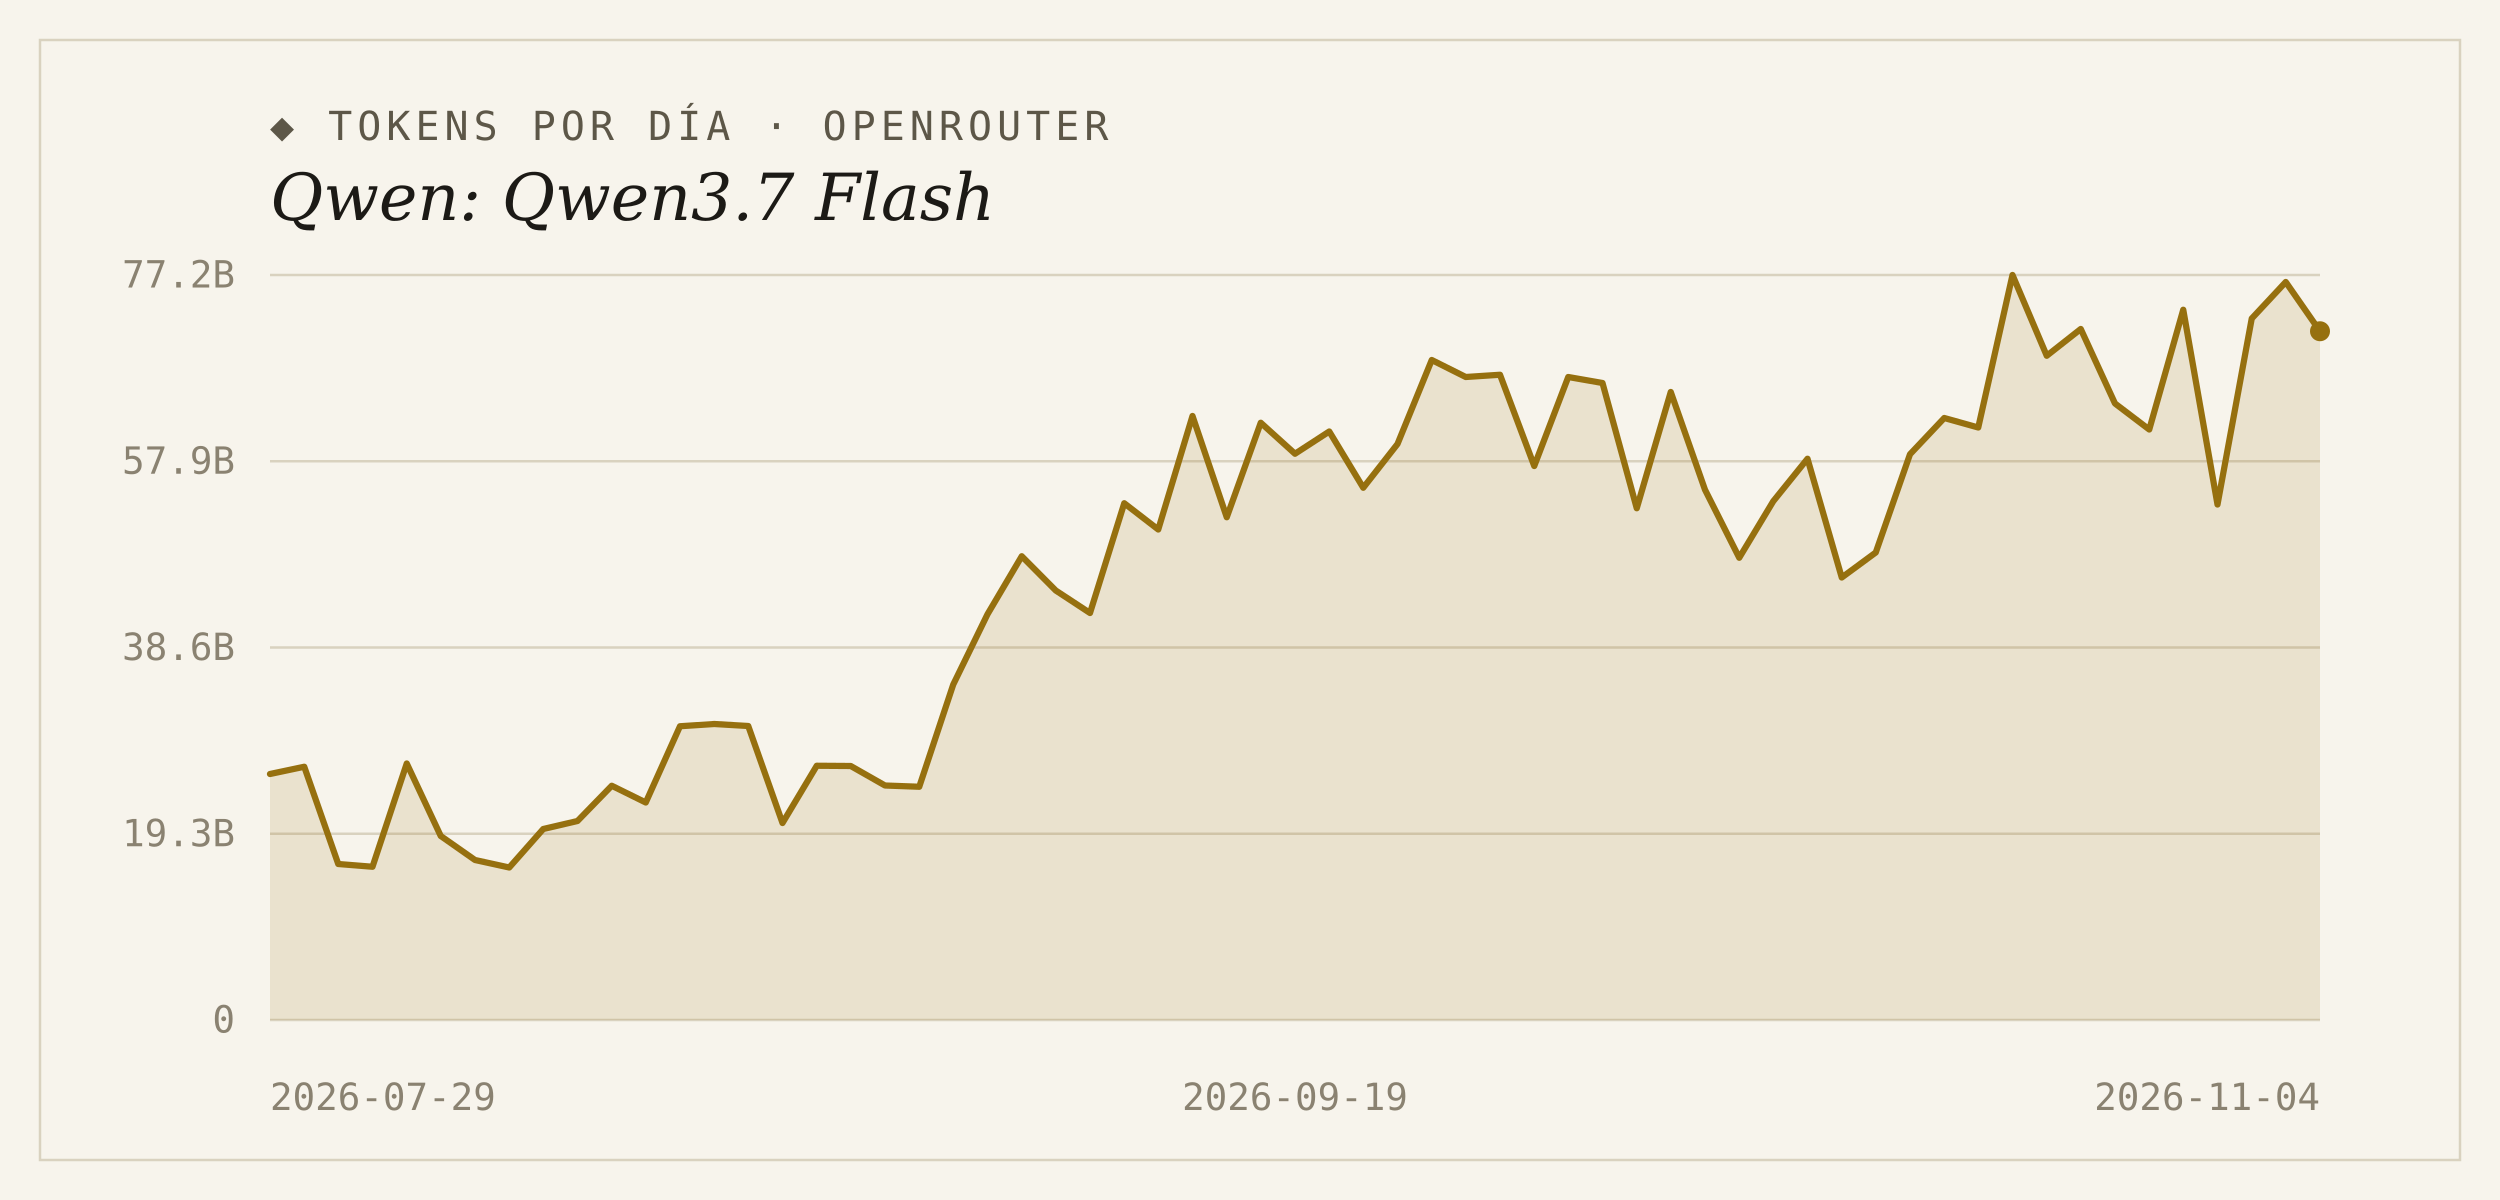
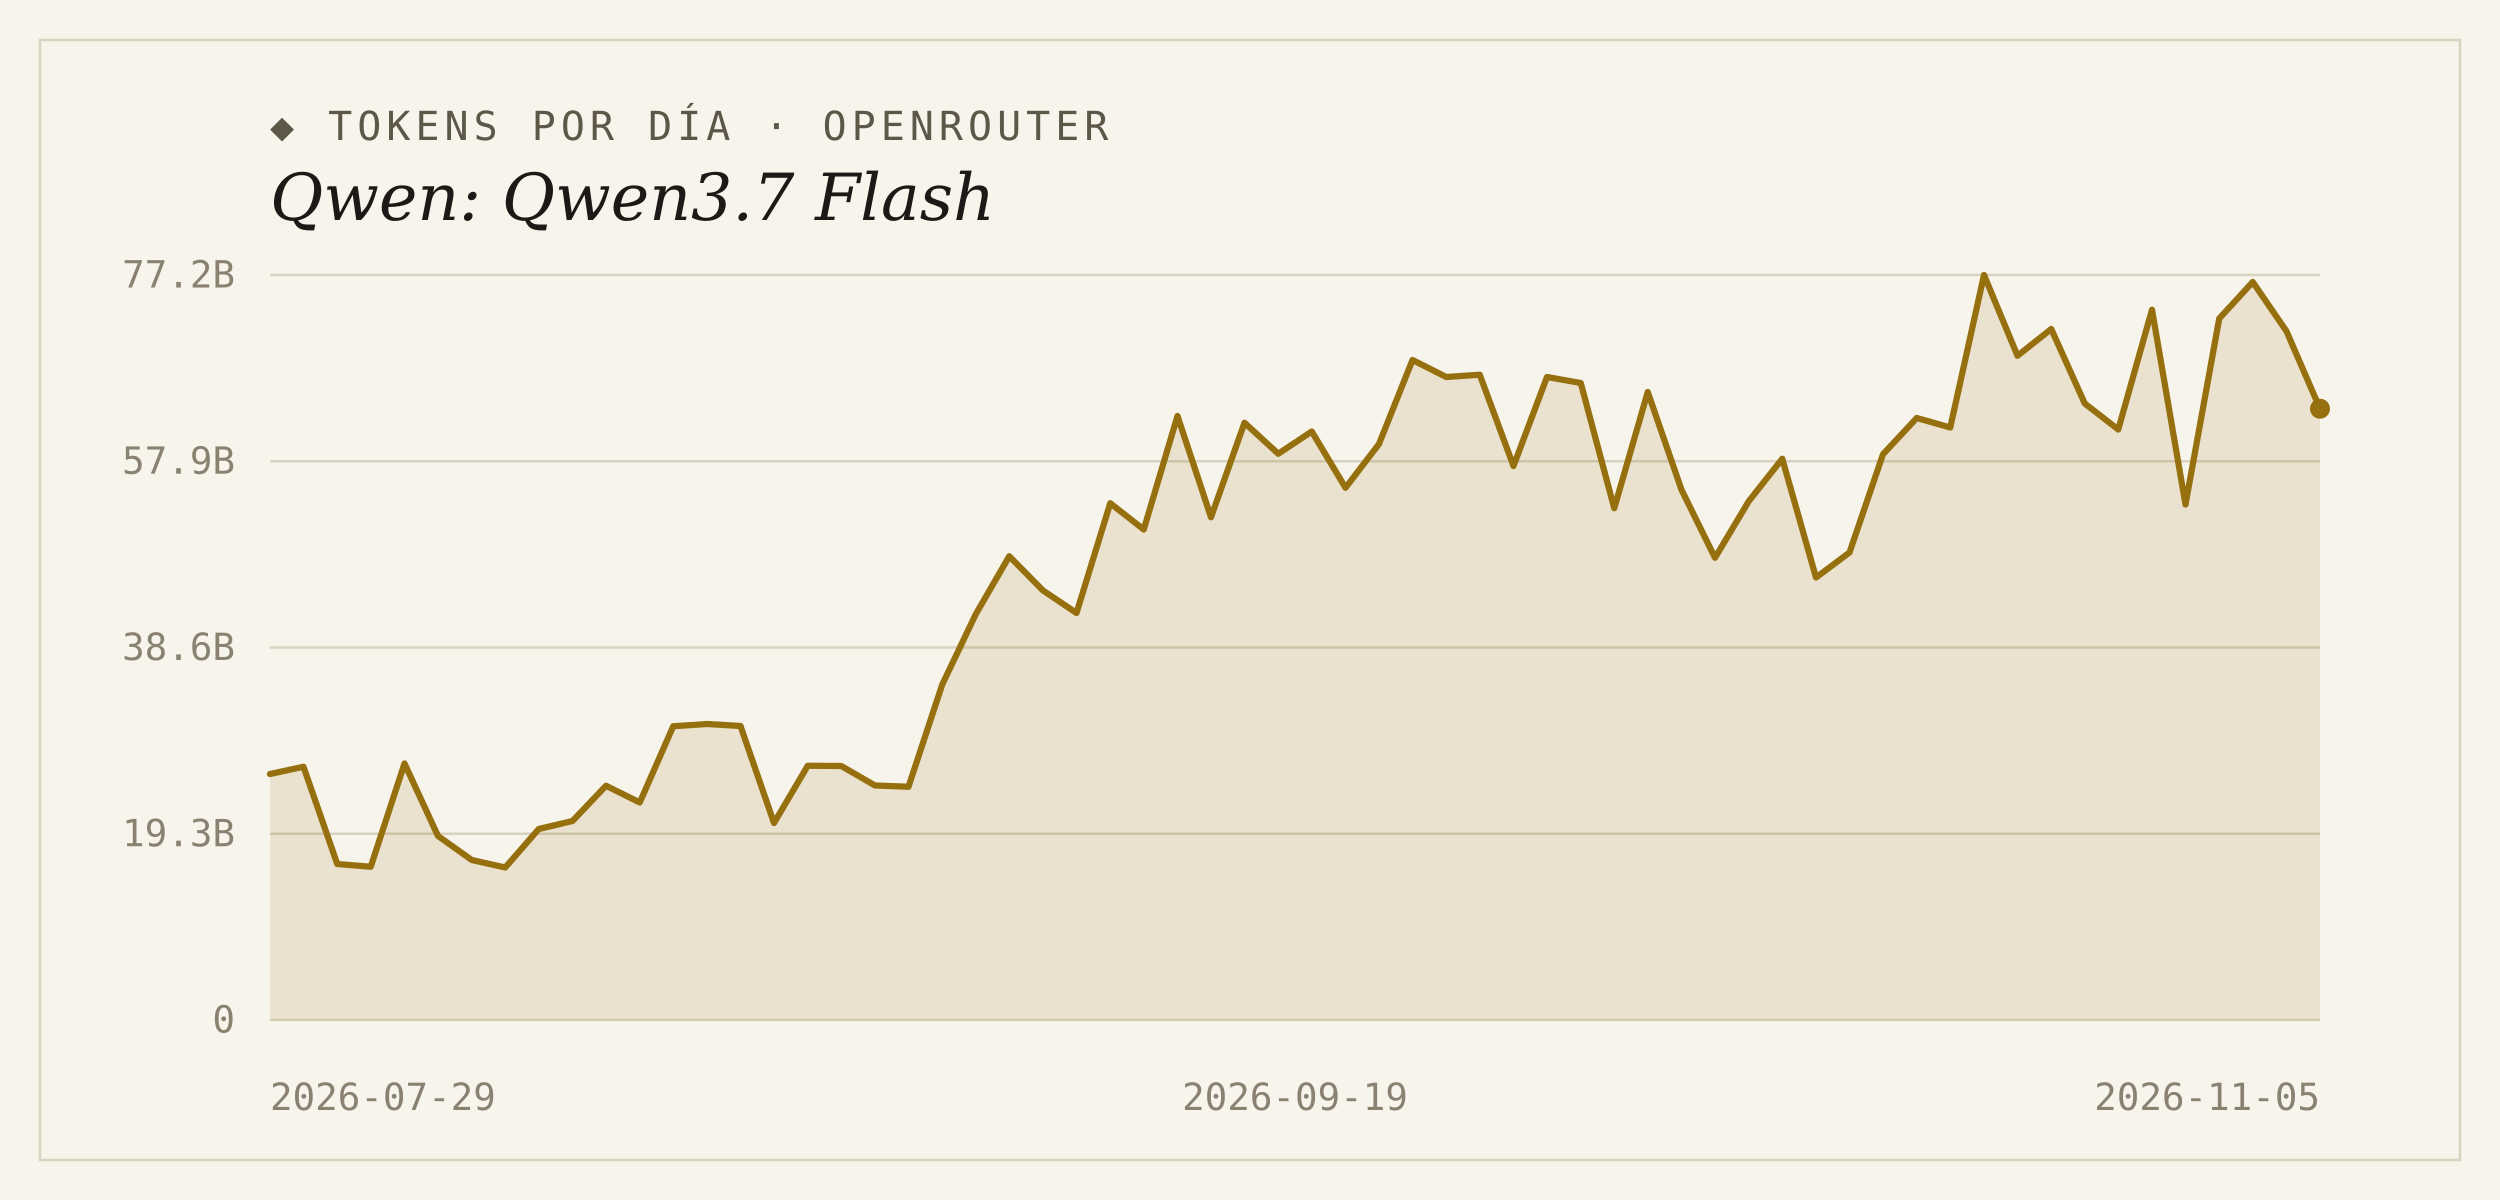
<svg xmlns="http://www.w3.org/2000/svg" width="1000" height="480" viewBox="0 0 1000 480">
  <rect width="1000" height="480" fill="#f7f4ec" />
  <rect x="16" y="16" width="968" height="448" fill="none" stroke="#d9d2bf" stroke-width="1" />
  <text x="108" y="56" font-family="'DejaVu Sans Mono', Consolas, monospace" font-size="16" letter-spacing="2" fill="#5d5748">◆ TOKENS POR DÍA · OPENROUTER</text>
  <text x="108" y="88" font-family="Georgia, 'DejaVu Serif', serif" font-size="26" font-style="italic" fill="#1c1a16">Qwen: Qwen3.7 Flash</text>
  <line x1="108" y1="408.0" x2="928" y2="408.0" stroke="#d9d2bf" stroke-width="1" />
  <text x="94" y="413" text-anchor="end" font-family="'DejaVu Sans Mono', Consolas, monospace" font-size="15" fill="#8a8271">0</text>
  <line x1="108" y1="333.5" x2="928" y2="333.5" stroke="#d9d2bf" stroke-width="1" />
  <text x="94" y="338.5" text-anchor="end" font-family="'DejaVu Sans Mono', Consolas, monospace" font-size="15" fill="#8a8271">19.3B</text>
  <line x1="108" y1="259.0" x2="928" y2="259.0" stroke="#d9d2bf" stroke-width="1" />
  <text x="94" y="264" text-anchor="end" font-family="'DejaVu Sans Mono', Consolas, monospace" font-size="15" fill="#8a8271">38.6B</text>
  <line x1="108" y1="184.5" x2="928" y2="184.5" stroke="#d9d2bf" stroke-width="1" />
  <text x="94" y="189.5" text-anchor="end" font-family="'DejaVu Sans Mono', Consolas, monospace" font-size="15" fill="#8a8271">57.9B</text>
  <line x1="108" y1="110.0" x2="928" y2="110.0" stroke="#d9d2bf" stroke-width="1" />
  <text x="94" y="115" text-anchor="end" font-family="'DejaVu Sans Mono', Consolas, monospace" font-size="15" fill="#8a8271">77.2B</text>
-   <path d="M 108,408.0 L 108.0,309.6 L 121.7,306.7 L 135.3,345.6 L 149.0,346.7 L 162.7,305.4 L 176.3,334.4 L 190.0,344.0 L 203.7,347.0 L 217.3,331.6 L 231.0,328.4 L 244.7,314.3 L 258.3,321.0 L 272.0,290.5 L 285.7,289.6 L 299.3,290.4 L 313.0,329.2 L 326.7,306.3 L 340.3,306.4 L 354.0,314.2 L 367.7,314.7 L 381.3,273.8 L 395.0,245.7 L 408.7,222.5 L 422.3,236.2 L 436.0,245.2 L 449.7,201.3 L 463.3,211.8 L 477.0,166.4 L 490.7,206.9 L 504.3,169.1 L 518.0,181.5 L 531.7,172.6 L 545.3,195.1 L 559.0,177.6 L 572.7,144.0 L 586.3,150.8 L 600.0,149.9 L 613.7,186.4 L 627.3,150.8 L 641.0,153.2 L 654.7,203.3 L 668.3,156.8 L 682.0,195.9 L 695.7,223.1 L 709.3,200.5 L 723.0,183.5 L 736.7,231.0 L 750.3,221.0 L 764.0,181.7 L 777.7,167.2 L 791.3,171.0 L 805.0,110.0 L 818.7,142.3 L 832.3,131.6 L 846.0,161.4 L 859.7,171.8 L 873.3,123.9 L 887.0,201.8 L 900.7,127.4 L 914.3,112.8 L 928.0,132.5 L 928.0,408.0 Z" fill="#96700f" fill-opacity="0.14" />
-   <polyline points="108.0,309.6 121.7,306.7 135.3,345.6 149.0,346.7 162.7,305.4 176.3,334.4 190.0,344.0 203.7,347.0 217.3,331.6 231.0,328.4 244.7,314.3 258.3,321.0 272.0,290.5 285.7,289.6 299.3,290.4 313.0,329.2 326.7,306.3 340.3,306.4 354.0,314.2 367.7,314.7 381.3,273.8 395.0,245.7 408.7,222.5 422.3,236.2 436.0,245.2 449.7,201.3 463.3,211.8 477.0,166.4 490.7,206.9 504.3,169.1 518.0,181.5 531.7,172.6 545.3,195.1 559.0,177.6 572.7,144.0 586.3,150.8 600.0,149.9 613.7,186.4 627.3,150.8 641.0,153.2 654.7,203.3 668.3,156.8 682.0,195.9 695.7,223.1 709.3,200.5 723.0,183.5 736.7,231.0 750.3,221.0 764.0,181.7 777.7,167.2 791.3,171.0 805.0,110.0 818.7,142.3 832.3,131.6 846.0,161.4 859.7,171.8 873.3,123.9 887.0,201.8 900.7,127.4 914.3,112.8 928.0,132.5" fill="none" stroke="#96700f" stroke-width="2.5" stroke-linejoin="round" stroke-linecap="round" />
-   <circle cx="928.0" cy="132.5" r="4" fill="#96700f" />
+   <path d="M 108,408.0 L 108.0,309.6 L 121.4,306.7 L 134.9,345.6 L 148.3,346.7 L 161.8,305.4 L 175.2,334.4 L 188.7,344.0 L 202.1,347.0 L 215.5,331.6 L 229.0,328.4 L 242.4,314.3 L 255.9,321.0 L 269.3,290.5 L 282.8,289.6 L 296.2,290.4 L 309.6,329.2 L 323.1,306.3 L 336.5,306.4 L 350.0,314.2 L 363.4,314.7 L 376.9,273.8 L 390.3,245.7 L 403.7,222.5 L 417.2,236.2 L 430.6,245.2 L 444.1,201.3 L 457.5,211.8 L 471.0,166.4 L 484.4,206.9 L 497.8,169.1 L 511.3,181.5 L 524.7,172.6 L 538.2,195.1 L 551.6,177.6 L 565.0,144.0 L 578.5,150.8 L 591.9,149.9 L 605.4,186.4 L 618.8,150.8 L 632.3,153.2 L 645.7,203.3 L 659.1,156.8 L 672.6,195.9 L 686.0,223.1 L 699.5,200.5 L 712.9,183.5 L 726.4,231.0 L 739.8,221.0 L 753.2,181.7 L 766.7,167.2 L 780.1,171.0 L 793.6,110.0 L 807.0,142.3 L 820.5,131.6 L 833.9,161.4 L 847.3,171.8 L 860.8,123.9 L 874.2,201.8 L 887.7,127.4 L 901.1,112.8 L 914.6,132.5 L 928.0,163.5 L 928.0,408.0 Z" fill="#96700f" fill-opacity="0.14" />
+   <polyline points="108.0,309.6 121.4,306.7 134.9,345.6 148.3,346.7 161.8,305.4 175.2,334.4 188.7,344.0 202.1,347.0 215.5,331.6 229.0,328.4 242.4,314.3 255.9,321.0 269.3,290.5 282.8,289.6 296.2,290.4 309.6,329.2 323.1,306.3 336.5,306.4 350.0,314.2 363.4,314.7 376.9,273.8 390.3,245.7 403.7,222.5 417.2,236.2 430.6,245.2 444.1,201.3 457.5,211.8 471.0,166.4 484.4,206.9 497.8,169.1 511.3,181.5 524.7,172.6 538.2,195.1 551.6,177.6 565.0,144.0 578.5,150.8 591.9,149.9 605.4,186.4 618.8,150.8 632.3,153.2 645.7,203.3 659.1,156.8 672.6,195.9 686.0,223.1 699.5,200.5 712.9,183.5 726.4,231.0 739.8,221.0 753.2,181.7 766.7,167.2 780.1,171.0 793.6,110.0 807.0,142.3 820.5,131.6 833.9,161.4 847.3,171.8 860.8,123.9 874.2,201.8 887.7,127.4 901.1,112.8 914.6,132.5 928.0,163.5" fill="none" stroke="#96700f" stroke-width="2.5" stroke-linejoin="round" stroke-linecap="round" />
+   <circle cx="928.0" cy="163.5" r="4" fill="#96700f" />
  <text x="108" y="444" text-anchor="start" font-family="'DejaVu Sans Mono', Consolas, monospace" font-size="15" fill="#8a8271">2026-07-29</text>
  <text x="518" y="444" text-anchor="middle" font-family="'DejaVu Sans Mono', Consolas, monospace" font-size="15" fill="#8a8271">2026-09-19</text>
-   <text x="928" y="444" text-anchor="end" font-family="'DejaVu Sans Mono', Consolas, monospace" font-size="15" fill="#8a8271">2026-11-04</text>
+   <text x="928" y="444" text-anchor="end" font-family="'DejaVu Sans Mono', Consolas, monospace" font-size="15" fill="#8a8271">2026-11-05</text>
</svg>
